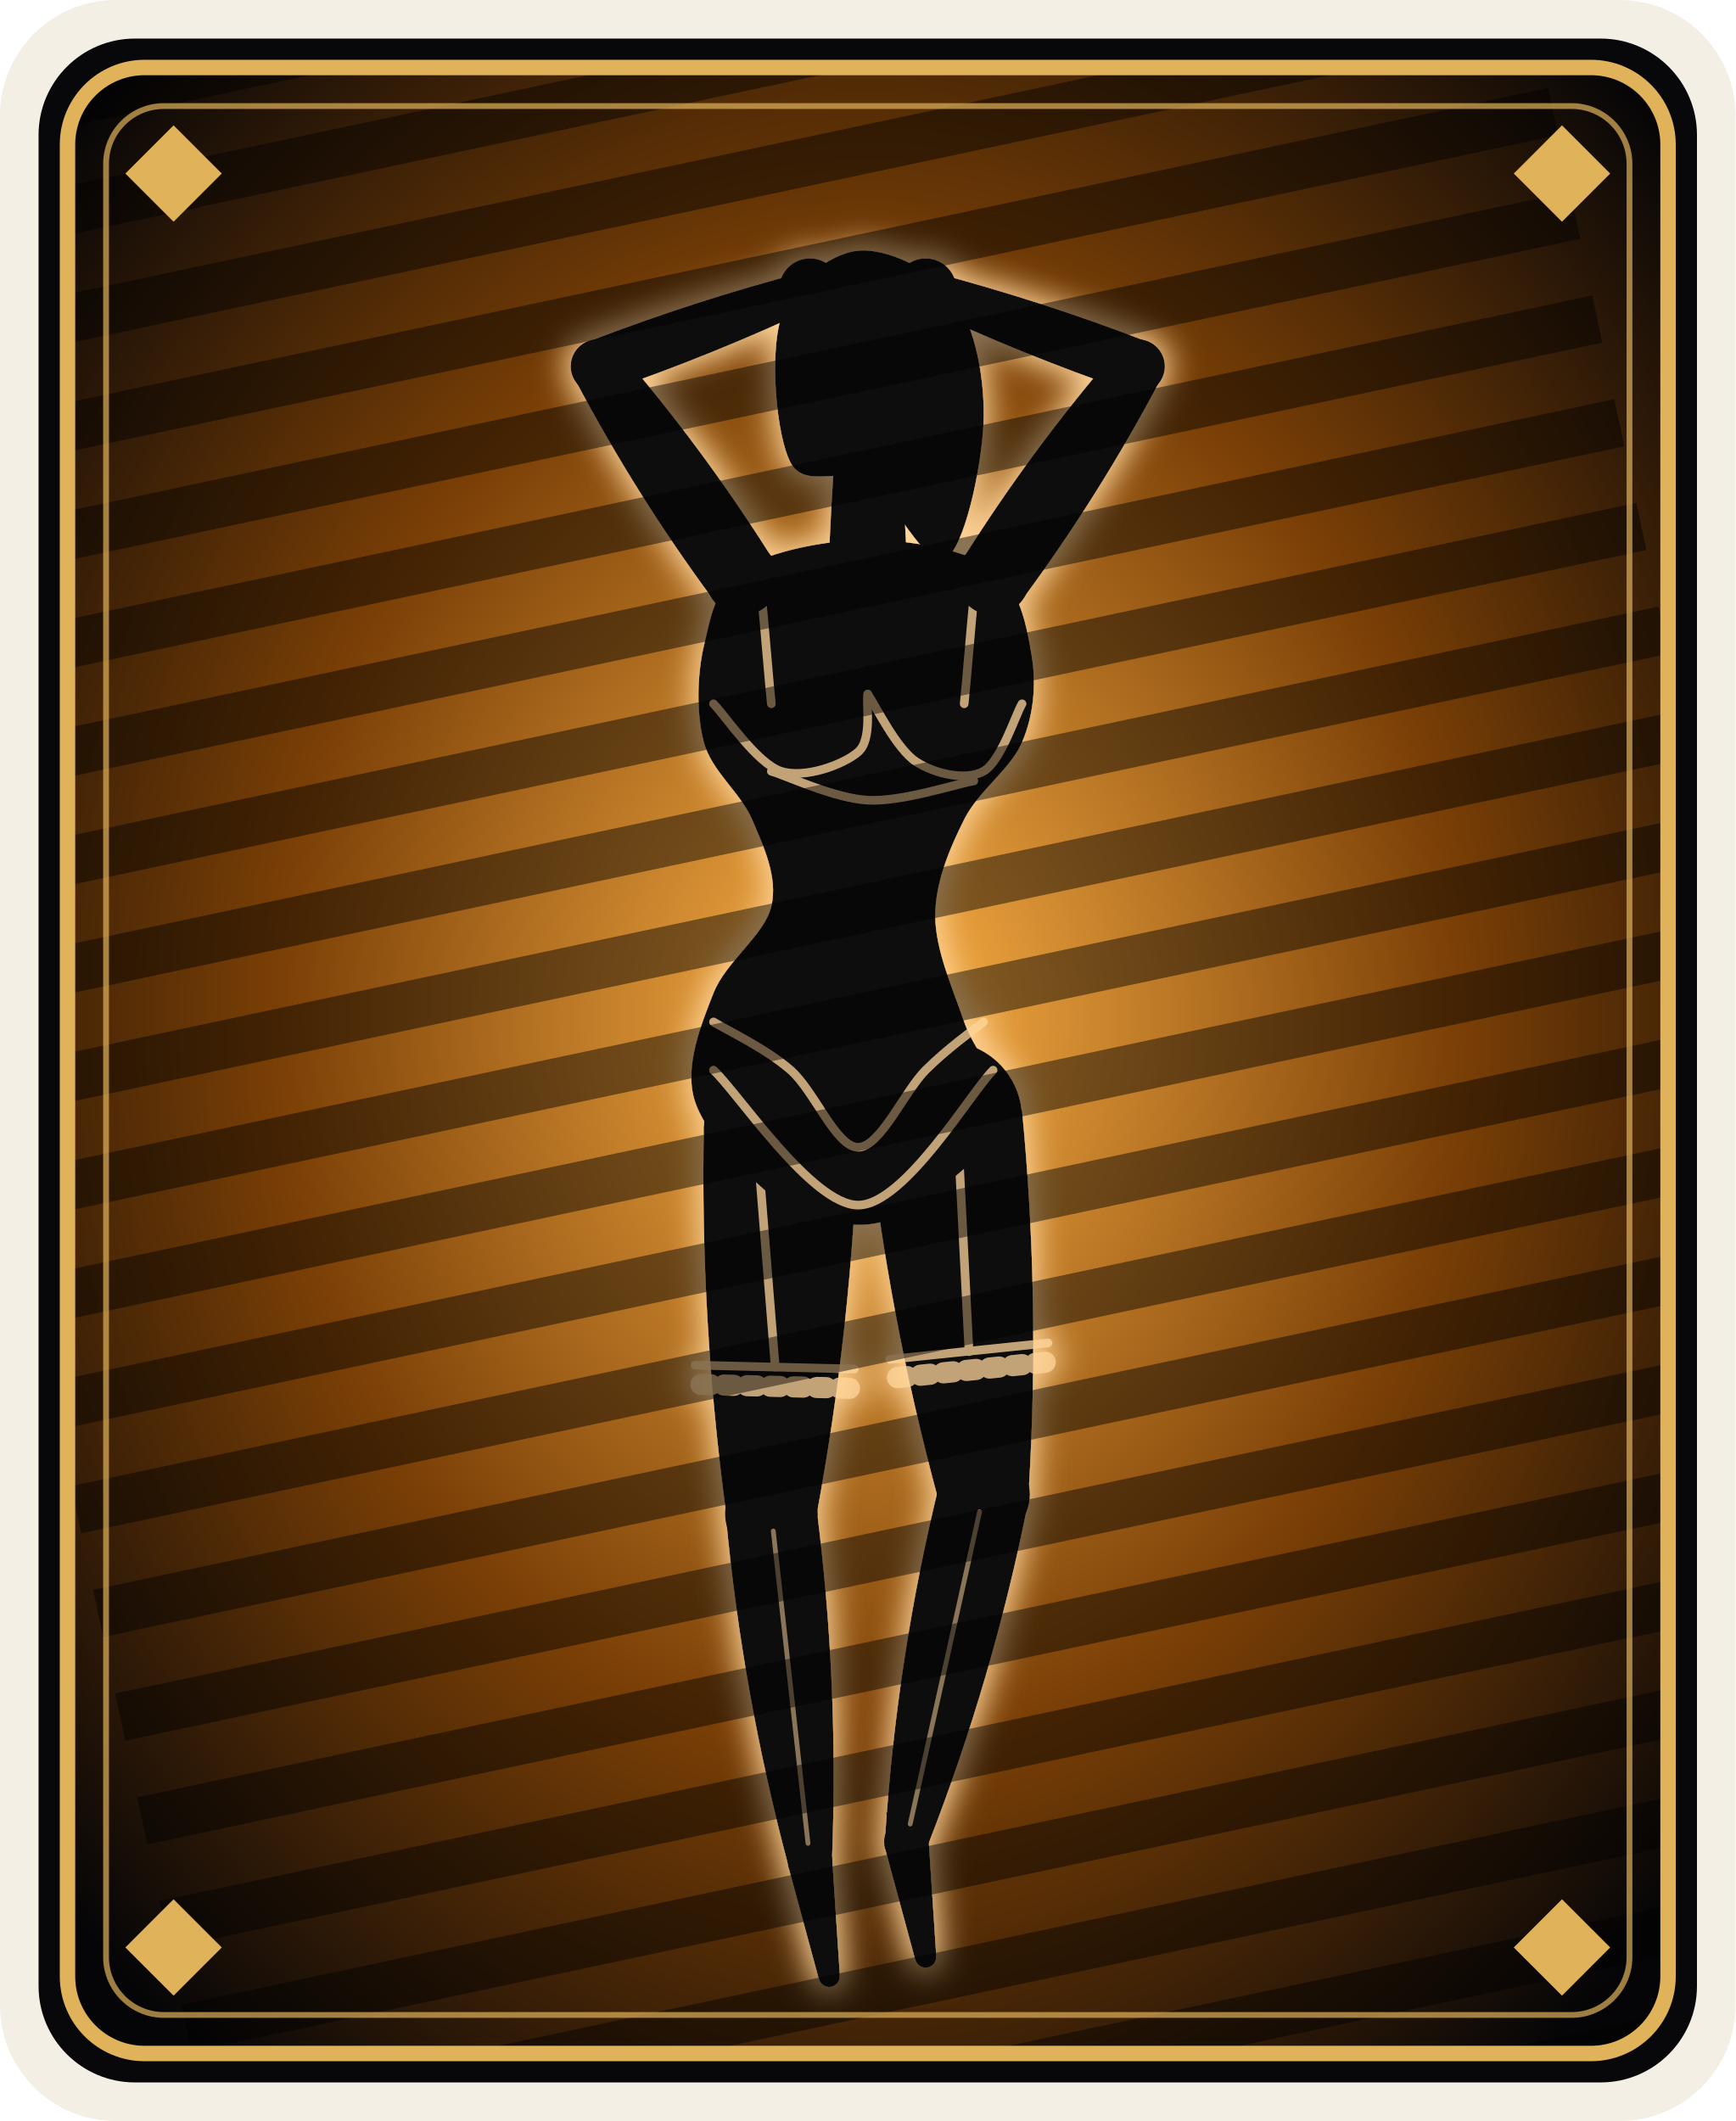
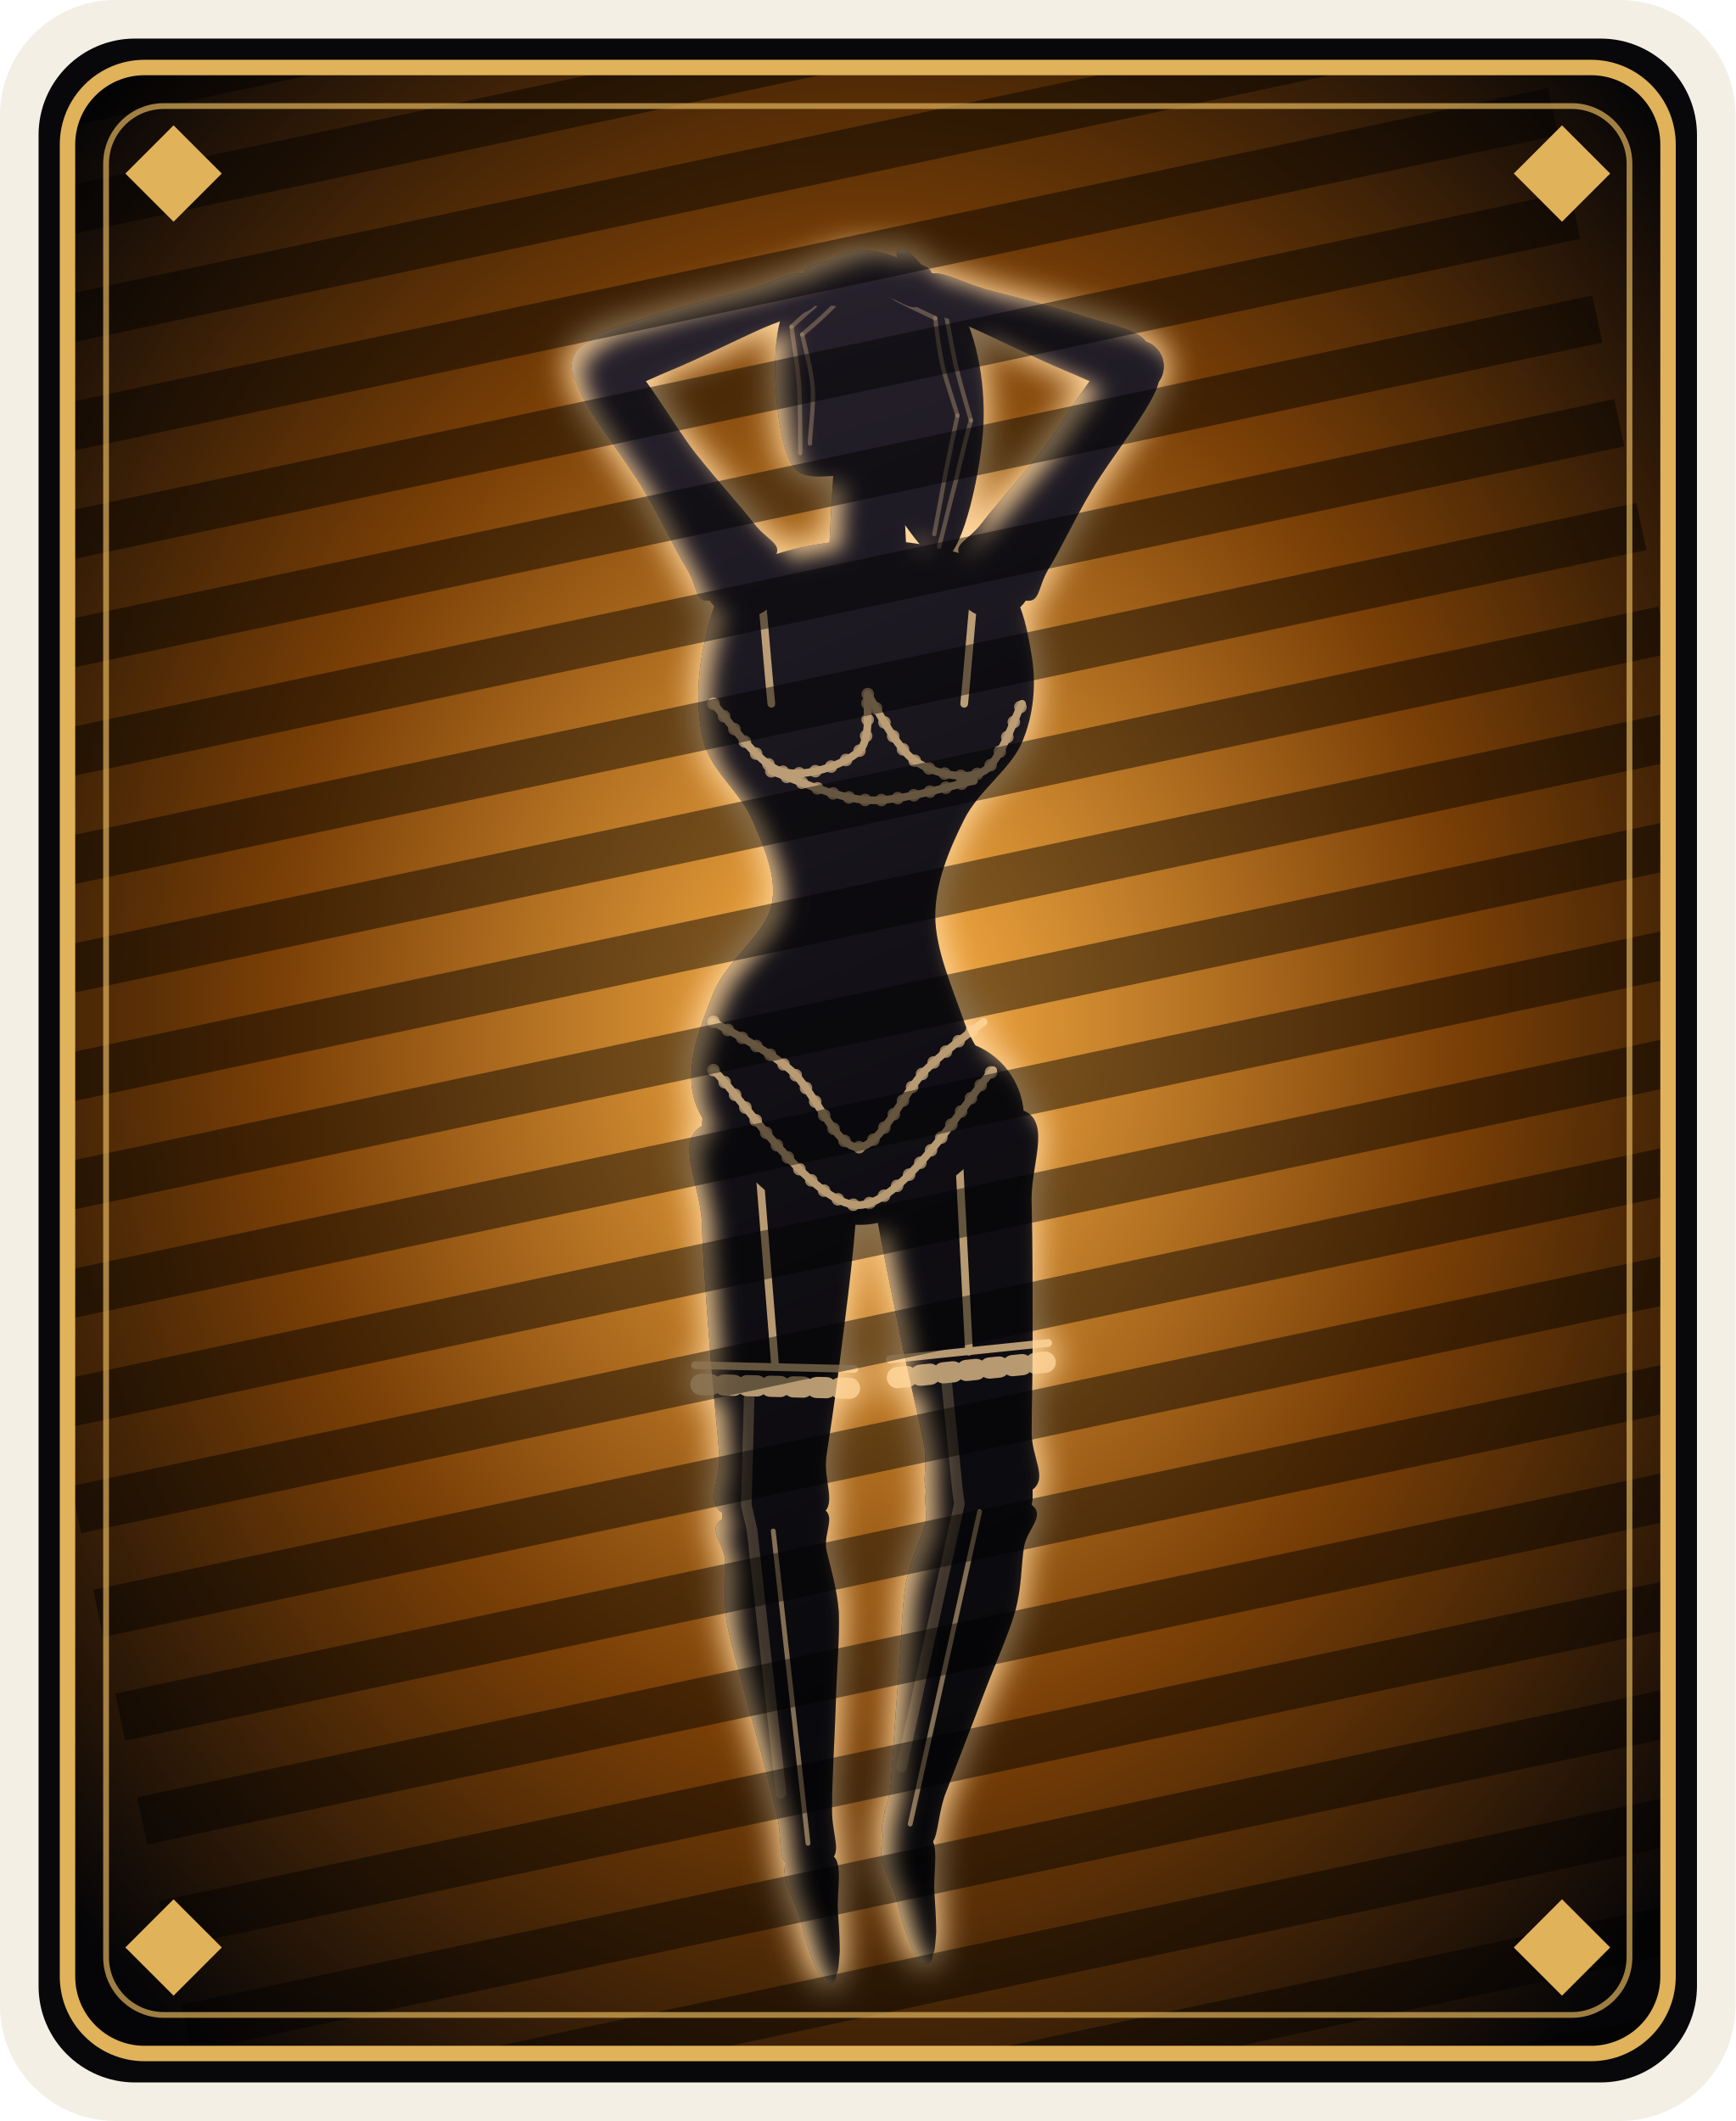
<svg xmlns="http://www.w3.org/2000/svg" viewBox="0 0 180 220" preserveAspectRatio="xMidYMid slice">
  <defs>
    <radialGradient id="bg3" cx="50%" cy="48%" r="62%">
      <stop offset="0" stop-color="#ffb347" />
      <stop offset=".55" stop-color="#7a3f06" />
      <stop offset="1" stop-color="#050507" />
    </radialGradient>
-     <filter id="rim3" x="-30%" y="-30%" width="160%" height="160%">
+     <linearGradient id="skin" gradientUnits="userSpaceOnUse" x1="55" y1="25" x2="130" y2="205">
+       <stop offset="0" stop-color="#2a2430" />
+       <stop offset=".45" stop-color="#121016" />
+       <stop offset="1" stop-color="#050507" />
+     </linearGradient>
+     <filter id="rim3" x="-30%" y="-30%" width="160%" height="160%" color-interpolation-filters="sRGB">
      <feMorphology in="SourceAlpha" operator="dilate" radius="0.5" result="grow" />
      <feGaussianBlur in="grow" stdDeviation="1.6" result="blur" />
-       <feFlood flood-color="#ffd59a" />
-       <feComposite in2="blur" operator="in" result="rim" />
+       <feFlood flood-color="#ffd59a" result="col" />
+       <feComposite in="col" in2="blur" operator="in" result="glow" />
+       <feGaussianBlur in="SourceAlpha" stdDeviation="1.1" result="soft" />
+       <feOffset in="soft" dx="1.3" dy="0.8" result="shift" />
+       <feComposite in="SourceAlpha" in2="shift" operator="out" result="edge" />
+       <feComposite in="col" in2="edge" operator="in" result="lit" />
+       <feComponentTransfer in="lit" result="litsoft">
+         <feFuncA type="linear" slope="0.8" />
+       </feComponentTransfer>
      <feMerge>
-         <feMergeNode in="rim" />
+         <feMergeNode in="glow" />
        <feMergeNode in="SourceGraphic" />
+         <feMergeNode in="litsoft" />
      </feMerge>
    </filter>
    <clipPath id="card3">
      <rect x="7" y="7" width="166" height="206" rx="8" />
    </clipPath>
    <clipPath id="top3">
      <rect x="0" y="0" width="180" height="110.0" />
    </clipPath>
-     <style>.lace { stroke-dasharray: 1 1.4; stroke-width: 2.2; } .seam { stroke-width: .5; opacity: .7; }</style>
+     <style>.lace { stroke-dasharray: 1 1.4; stroke-width: 2.2; } .seam { stroke-width: .5; opacity: .7; }
+       .scallop { stroke-dasharray: 0 1.7; stroke-width: 1.3; opacity: .8; } .sheen { stroke-width: 1.1; opacity: .3; }
+       .strand { stroke-width: .45; opacity: .4; }</style>
  </defs>
  <rect width="180" height="220" rx="12" fill="#f4efe4" />
  <rect x="4" y="4" width="172" height="212" rx="10" fill="#08080b" />
  <g clip-path="url(#card3)">
    <rect width="180" height="220" fill="url(#bg3)" />
    <rect width="180" height="220" fill="#ffb347" opacity="0">
      <animate attributeName="opacity" values="0;.18;0" dur="2.2s" repeatCount="indefinite" />
    </rect>
    <g filter="url(#rim3)">
      <g>
        <g>
-           <g fill="#0a0a0e">
-             <path d="M73.0,116.8 Q72.6,136.8 75.3,156.9 L84.7,157.1 Q88.4,137.2 89.0,117.2 Z" />
-             <circle cx="81.0" cy="117.0" r="8.0" />
-             <circle cx="80.0" cy="157.0" r="4.8" />
-             <path d="M75.3,157.5 Q77.0,175.6 81.7,193.3 L86.3,192.7 Q87.0,174.4 84.7,156.5 Z" />
-             <circle cx="80.0" cy="157.0" r="4.8" />
-             <circle cx="84.0" cy="193.0" r="2.3" />
-             <path d="M81.7,193.4 Q83.3,199.3 84.9,205.2 L87.1,204.8 Q86.7,198.7 86.3,192.6 Z" />
-             <circle cx="84.0" cy="193.0" r="2.3" />
-             <circle cx="86.0" cy="205.0" r="1.1" />
-             <path d="M81.9,190.0 L83.5,199.0 L85.1,190.0 Z" />
-           </g>
-           <g fill="none" stroke="#ffd59a" stroke-width="0.9" stroke-linecap="round" opacity="0.75">
+           <g fill="url(#skin)">
+             <path d="M72.8,116.8 C70.0,118.4 72.6,122.8 72.8,126.8 C72.9,130.8 73.4,136.8 73.7,140.8 C74.0,144.8 74.4,148.2 74.6,150.9 C74.8,153.5 73.1,155.8 74.9,156.9 C76.7,157.9 83.3,158.1 85.1,157.1 C86.9,156.2 85.4,153.8 85.7,151.1 C86.1,148.5 86.6,145.2 87.1,141.2 C87.6,137.2 88.4,131.2 88.7,127.2 C89.1,123.2 91.9,118.9 89.2,117.2 C86.6,115.5 75.5,115.2 72.8,116.8 Z" />
+             <circle cx="81.0" cy="117.0" r="8.2" />
+             <circle cx="80.0" cy="157.0" r="5.1" />
+             <path d="M74.9,157.6 C73.3,158.5 75.1,160.1 75.2,161.9 C75.3,163.7 75.0,165.9 75.4,168.4 C75.9,171.0 76.9,174.1 77.7,177.3 C78.6,180.5 79.9,185.3 80.5,187.9 C81.2,190.6 80.6,192.5 81.6,193.3 C82.6,194.1 85.6,193.7 86.4,192.7 C87.2,191.7 86.2,190.0 86.3,187.3 C86.3,184.5 86.6,179.7 86.7,176.3 C86.8,172.9 87.1,169.8 87.0,167.2 C86.8,164.6 86.1,162.5 85.7,160.7 C85.4,158.9 86.9,157.0 85.1,156.4 C83.3,155.9 76.6,156.7 74.9,157.6 Z" />
+             <circle cx="80.0" cy="157.0" r="5.1" />
+             <circle cx="84.0" cy="193.0" r="2.4" />
+             <path d="M81.5,193.4 C80.9,194.4 82.4,197.2 82.9,198.7 C83.3,200.3 83.7,201.8 84.1,202.8 C84.5,203.9 84.9,204.8 85.3,205.1 C85.7,205.5 86.4,205.3 86.7,204.9 C87.0,204.4 87.0,203.5 87.1,202.4 C87.1,201.2 87.0,199.7 86.9,198.1 C86.8,196.4 87.4,193.4 86.5,192.6 C85.6,191.8 82.1,192.4 81.5,193.4 Z" />
+             <circle cx="84.0" cy="193.0" r="2.5" />
+             <circle cx="86.0" cy="205.0" r="0.7" />
+             <path d="M81.7,189.8 Q83.4,194.8 83.2,199.8 L84.0,199.8 Q84.5,193.8 85.8,191.4 Z" />
+           </g>
+           <g fill="none" stroke="#ffd59a" stroke-width="0.8" stroke-linecap="round" opacity="0.7">
            <path d="M88.6,142.0 L72.1,141.6" />
            <path class="lace" d="M88.1,144.0 L72.6,143.6" />
            <path d="M78.0,112.0 L80.4,141.8" />
            <path class="seam" d="M80.2,158.8 L83.8,191.2" />
+             <path class="sheen" d="M77.7,144.9 L77.4,156.1 L78.0,158.7 L81.0,186.0" />
          </g>
          <animateTransform attributeName="transform" type="rotate" values="0.00 81.0 117.0;2.00 81.0 117.0;3.46 81.0 117.0;4.00 81.0 117.0;3.46 81.0 117.0;2.00 81.0 117.0;0.00 81.0 117.0;-2.00 81.0 117.0;-3.46 81.0 117.0;-4.00 81.0 117.0;-3.46 81.0 117.0;-2.00 81.0 117.0;-0.00 81.0 117.0" dur="2.2s" repeatCount="indefinite" />
        </g>
        <g>
-           <g fill="#0a0a0e">
-             <path d="M90.0,116.8 Q92.1,136.3 97.3,155.5 L106.7,154.5 Q107.9,134.7 106.0,115.2 Z" />
-             <circle cx="98.0" cy="116.0" r="8.0" />
-             <circle cx="102.0" cy="155.0" r="4.8" />
-             <path d="M97.4,154.0 Q93.0,171.9 91.8,190.5 L96.2,191.5 Q103.0,174.1 106.6,156.0 Z" />
-             <circle cx="102.0" cy="155.0" r="4.8" />
-             <circle cx="94.0" cy="191.0" r="2.3" />
-             <path d="M91.7,191.4 Q93.3,197.3 94.9,203.2 L97.1,202.8 Q96.7,196.7 96.3,190.6 Z" />
-             <circle cx="94.0" cy="191.0" r="2.3" />
-             <circle cx="96.0" cy="203.0" r="1.1" />
-             <path d="M91.9,188.0 L93.5,197.0 L95.1,188.0 Z" />
-           </g>
-           <g fill="none" stroke="#ffd59a" stroke-width="0.9" stroke-linecap="round" opacity="0.75">
+           <g fill="url(#skin)">
+             <path d="M89.8,116.8 C87.3,118.7 90.4,122.7 91.0,126.6 C91.7,130.4 92.9,136.2 93.7,140.1 C94.5,143.9 95.3,147.1 95.8,149.7 C96.4,152.3 95.1,154.7 96.9,155.5 C98.8,156.3 105.4,155.6 107.1,154.5 C108.7,153.3 107.0,151.2 107.0,148.6 C107.0,146.0 107.1,142.7 107.1,138.7 C107.1,134.8 107.1,128.9 107.0,124.9 C106.8,121.0 109.1,116.5 106.2,115.2 C103.3,113.8 92.3,114.9 89.8,116.8 Z" />
+             <circle cx="98.0" cy="116.0" r="8.2" />
+             <circle cx="102.0" cy="155.0" r="5.1" />
+             <path d="M97.0,153.9 C95.2,154.2 96.4,156.4 95.9,158.2 C95.4,159.9 94.4,161.9 93.9,164.5 C93.5,167.2 93.5,170.4 93.2,173.8 C92.9,177.2 92.6,182.2 92.4,185.0 C92.1,187.7 91.0,189.4 91.7,190.5 C92.3,191.6 95.3,192.2 96.3,191.5 C97.4,190.8 97.1,188.9 98.0,186.2 C99.0,183.6 100.8,179.0 102.0,175.8 C103.2,172.6 104.6,169.6 105.3,167.1 C106.0,164.5 105.9,162.3 106.2,160.5 C106.5,158.6 108.5,157.2 107.0,156.1 C105.4,155.0 98.9,153.5 97.0,153.9 Z" />
+             <circle cx="102.0" cy="155.0" r="5.1" />
+             <circle cx="94.0" cy="191.0" r="2.4" />
+             <path d="M91.5,191.4 C90.9,192.4 92.4,195.2 92.9,196.7 C93.3,198.3 93.7,199.8 94.1,200.8 C94.5,201.9 94.9,202.8 95.3,203.1 C95.7,203.5 96.4,203.3 96.7,202.9 C97.0,202.4 97.0,201.5 97.1,200.4 C97.1,199.2 97.0,197.7 96.9,196.1 C96.8,194.4 97.4,191.4 96.5,190.6 C95.6,189.8 92.1,190.4 91.5,191.4 Z" />
+             <circle cx="94.0" cy="191.0" r="2.5" />
+             <circle cx="96.0" cy="203.0" r="0.7" />
+             <path d="M91.7,187.8 Q93.4,192.8 93.2,197.8 L94.0,197.8 Q94.5,191.8 95.8,189.4 Z" />
+           </g>
+           <g fill="none" stroke="#ffd59a" stroke-width="0.8" stroke-linecap="round" opacity="0.7">
            <path d="M108.7,139.3 L92.3,141.0" />
            <path class="lace" d="M108.4,141.3 L93.0,142.9" />
            <path d="M99.0,111.0 L100.5,140.2" />
            <path class="seam" d="M101.6,156.8 L94.4,189.2" />
+             <path class="sheen" d="M98.2,143.6 L99.3,154.5 L99.5,156.0 L93.5,183.3" />
          </g>
          <animateTransform attributeName="transform" type="rotate" values="0.00 98.0 116.0;-2.00 98.0 116.0;-3.46 98.0 116.0;-4.00 98.0 116.0;-3.46 98.0 116.0;-2.00 98.0 116.0;-0.00 98.0 116.0;2.00 98.0 116.0;3.46 98.0 116.0;4.00 98.0 116.0;3.46 98.0 116.0;2.00 98.0 116.0;0.00 98.0 116.0" dur="2.2s" repeatCount="indefinite" />
        </g>
        <g>
-           <g fill="#0a0a0e">
+           <g fill="url(#skin)">
            <path d="M77.0,59.0 C79.8,57.2 85.7,56.0 90.0,56.0 C94.3,56.0 100.2,57.0 103.0,59.0 C105.8,61.0 106.5,65.0 107.0,68.0 C107.5,71.0 107.2,74.2 106.0,77.0 C104.8,79.8 101.5,82.0 100.0,85.0 C98.5,88.0 97.0,91.5 97.0,95.0 C97.0,98.5 98.8,102.5 100.0,106.0 C101.2,109.5 104.8,112.8 104.0,116.0 C103.2,119.2 97.7,123.2 95.0,125.0 C92.3,126.8 90.5,127.2 88.0,127.0 C85.5,126.8 82.7,126.2 80.0,124.0 C77.3,121.8 73.0,117.5 72.0,114.0 C71.0,110.5 72.7,106.3 74.0,103.0 C75.3,99.7 79.3,97.0 80.0,94.0 C80.7,91.0 79.2,87.8 78.0,85.0 C76.8,82.2 73.8,80.0 73.0,77.0 C72.2,74.0 72.3,70.0 73.0,67.0 C73.7,64.0 74.2,60.8 77.0,59.0 Z" />
          </g>
-           <g fill="none" stroke="#ffd59a" stroke-width="0.9" stroke-linecap="round" opacity="0.75">
+           <g fill="none" stroke="#ffd59a" stroke-width="0.8" stroke-linecap="round" opacity="0.7">
            <path d="M74.0,73.0 C75.2,74.2 78.5,79.2 81.0,80.0 C83.5,80.8 87.5,79.3 89.0,78.0 C90.5,76.7 89.8,73.0 90.0,72.0" />
            <path d="M90.0,72.0 C90.8,73.2 93.0,77.7 95.0,79.0 C97.0,80.3 100.2,81.0 102.0,80.0 C103.8,79.0 105.3,74.2 106.0,73.0" />
            <path d="M80.0,80.0 C81.7,80.5 86.5,82.8 90.0,83.0 C93.5,83.2 99.2,81.3 101.0,81.0" />
            <path d="M80.0,73.0 C79.8,71.2 79.2,63.8 79.0,62.0" />
            <path d="M100.0,73.0 C100.2,71.2 100.8,63.8 101.0,62.0" />
            <path d="M74.0,106.0 C75.3,106.8 79.5,108.8 82.0,111.0 C84.5,113.2 86.7,119.0 89.0,119.0 C91.3,119.0 93.8,113.2 96.0,111.0 C98.2,108.8 101.0,106.8 102.0,106.0" />
            <path d="M74.0,111.0 C76.5,113.3 84.2,125.0 89.0,125.0 C93.8,125.0 100.7,113.3 103.0,111.0" />
+             <path class="scallop" d="M74.0,73.0 C75.2,74.2 78.5,79.2 81.0,80.0 C83.5,80.8 87.5,79.3 89.0,78.0 C90.5,76.7 89.8,73.0 90.0,72.0" />
+             <path class="scallop" d="M90.0,72.0 C90.8,73.2 93.0,77.7 95.0,79.0 C97.0,80.3 100.2,81.0 102.0,80.0 C103.8,79.0 105.3,74.2 106.0,73.0" />
+             <path class="scallop" d="M80.0,80.0 C81.7,80.5 86.5,82.8 90.0,83.0 C93.5,83.2 99.2,81.3 101.0,81.0" />
+             <path class="scallop" d="M74.0,106.0 C75.3,106.8 79.5,108.8 82.0,111.0 C84.5,113.2 86.7,119.0 89.0,119.0 C91.3,119.0 93.8,113.2 96.0,111.0 C98.2,108.8 101.0,106.8 102.0,106.0" />
+             <path class="scallop" d="M74.0,111.0 C76.5,113.3 84.2,125.0 89.0,125.0 C93.8,125.0 100.7,113.3 103.0,111.0" />
          </g>
          <g>
-             <g fill="#0a0a0e">
+             <g fill="url(#skin)">
              <path d="M81.0,33.0 C82.2,29.3 86.0,26.3 89.0,26.0 C92.0,25.7 96.8,28.0 99.0,31.0 C101.2,34.0 102.2,39.5 102.0,44.0 C101.8,48.5 100.0,57.0 98.0,58.0 C96.0,59.0 92.7,51.7 90.0,50.0 C87.3,48.3 83.5,50.8 82.0,48.0 C80.5,45.2 79.8,36.7 81.0,33.0 Z" />
              <ellipse cx="90" cy="40" rx="8" ry="10" transform="rotate(6 90 40)" />
              <path d="M86.5,48.0 Q86.2,52.5 86.0,57.0 L94.0,57.0 Q93.8,52.5 93.5,48.0 Z" />
              <circle cx="90.0" cy="48.0" r="3.5" />
              <circle cx="90.0" cy="57.0" r="4.0" />
            </g>
+             <g fill="none" stroke="#ffd59a" stroke-width="0.8" stroke-linecap="round" opacity="0.7">
+               <path class="strand" d="M82.1,33.9 C82.7,33.3 84.4,31.8 85.6,30.8 C86.8,29.7 88.5,28.0 89.1,27.4" />
+               <path class="strand" d="M83.2,34.7 C83.7,34.3 85.2,33.0 86.2,32.0 C87.2,31.0 88.7,29.3 89.2,28.8" />
+               <path class="strand" d="M89.1,27.4 C89.8,27.8 92.1,29.1 93.5,29.8 C95.0,30.6 97.3,31.6 98.0,32.0" />
+               <path class="strand" d="M89.2,28.8 C89.8,29.2 91.8,30.4 93.1,31.1 C94.4,31.8 96.4,32.7 97.0,33.0" />
+               <path class="strand" d="M98.0,32.0 C98.2,33.0 98.7,35.9 99.1,37.8 C99.6,39.8 100.4,42.6 100.7,43.6" />
+               <path class="strand" d="M97.0,33.0 C97.1,33.8 97.4,36.5 97.8,38.1 C98.2,39.8 99.1,42.3 99.3,43.1" />
+               <path class="strand" d="M100.7,43.6 C100.4,44.6 99.6,47.8 99.1,50.0 C98.5,52.2 97.7,55.6 97.4,56.7" />
+               <path class="strand" d="M99.3,43.1 C99.1,44.1 98.5,46.9 98.1,48.9 C97.7,51.0 97.1,54.4 96.9,55.4" />
+               <path class="strand" d="M83.0,47.0 C83.0,45.9 83.0,42.6 82.9,40.4 C82.8,38.2 82.2,35.0 82.1,33.9" />
+               <path class="strand" d="M84.0,46.0 C84.0,45.1 84.4,42.2 84.3,40.3 C84.2,38.5 83.4,35.7 83.2,34.7" />
+             </g>
            <animateTransform attributeName="transform" type="rotate" values="8.00 90.0 57.0;6.93 90.0 57.0;4.00 90.0 57.0;0.00 90.0 57.0;-4.00 90.0 57.0;-6.93 90.0 57.0;-8.00 90.0 57.0;-6.93 90.0 57.0;-4.00 90.0 57.0;-0.00 90.0 57.0;4.00 90.0 57.0;6.93 90.0 57.0;8.00 90.0 57.0" dur="2.2s" repeatCount="indefinite" />
          </g>
          <g>
-             <g fill="#0a0a0e">
-               <path d="M106.1,62.1 Q114.0,51.4 120.3,39.5 L115.7,36.5 Q107.0,46.6 99.9,57.9 Z" />
-               <circle cx="103.0" cy="60.0" r="3.8" />
-               <circle cx="118.0" cy="38.0" r="2.8" />
+             <g fill="url(#skin)">
+               <path d="M106.4,62.3 C107.9,62.5 107.6,61.0 108.7,59.1 C109.9,57.2 111.3,54.1 113.2,50.9 C115.1,47.6 119.8,41.9 120.2,39.5 C120.7,37.1 117.8,35.2 115.8,36.5 C113.7,37.7 110.1,44.2 107.8,47.1 C105.4,50.1 103.1,52.6 101.8,54.3 C100.4,56.1 98.8,56.4 99.6,57.7 C100.4,59.0 104.9,62.1 106.4,62.3 Z" />
+               <circle cx="103.0" cy="60.0" r="4.1" />
+               <circle cx="118.0" cy="38.0" r="2.7" />
            </g>
            <g>
-               <g fill="#0a0a0e">
-                 <path d="M118.9,35.4 Q108.0,31.2 96.6,28.2 L95.4,31.8 Q106.0,36.8 117.1,40.6 Z" />
-                 <circle cx="118.0" cy="38.0" r="2.8" />
-                 <circle cx="96.0" cy="30.0" r="1.9" />
-                 <circle cx="96" cy="30" r="3.2" />
+               <g fill="url(#skin)">
+                 <path d="M118.9,35.5 C118.1,34.2 115.2,33.7 112.4,32.8 C109.6,31.9 104.9,30.7 102.2,30.0 C99.6,29.2 97.7,28.1 96.6,28.4 C95.5,28.6 94.7,30.7 95.4,31.6 C96.1,32.6 98.3,32.9 100.8,34.0 C103.3,35.1 107.7,37.3 110.4,38.4 C113.1,39.5 115.7,41.0 117.1,40.5 C118.5,40.1 119.7,36.7 118.9,35.5 Z" />
+                 <circle cx="118.0" cy="38.0" r="2.7" />
+                 <circle cx="96.0" cy="30.0" r="1.8" />
+                 <path d="M96.6,28.3 C96.4,27.5 95.2,27.4 94.3,27.1 C93.4,26.8 92.1,26.5 91.3,26.5 C90.4,26.4 89.6,26.5 89.2,26.8 C88.8,27.0 88.6,27.6 88.7,28.1 C88.9,28.6 89.5,29.2 90.1,29.7 C90.8,30.2 91.9,30.8 92.8,31.1 C93.7,31.5 94.7,32.2 95.4,31.7 C96.0,31.2 96.8,29.1 96.6,28.3 Z" />
+                 <circle cx="96.0" cy="30.0" r="1.8" />
+                 <circle cx="89.0" cy="27.4" r="0.7" />
+                 <path d="M96.9,29.4 C96.8,28.6 94.7,26.5 94.1,26.0 C93.5,25.6 92.9,25.9 93.1,26.7 C93.3,27.5 94.4,30.2 95.1,30.6 C95.7,31.1 97.1,30.2 96.9,29.4 Z" />
+                 <circle cx="96.0" cy="30.0" r="1.1" />
+                 <circle cx="93.6" cy="26.4" r="0.6" />
              </g>
              <animateTransform attributeName="transform" type="rotate" values="10.76 118.0 38.0;14.54 118.0 38.0;14.43 118.0 38.0;10.45 118.0 38.0;3.67 118.0 38.0;-4.09 118.0 38.0;-10.76 118.0 38.0;-14.54 118.0 38.0;-14.43 118.0 38.0;-10.45 118.0 38.0;-3.67 118.0 38.0;4.09 118.0 38.0;10.76 118.0 38.0" dur="2.2s" repeatCount="indefinite" />
            </g>
            <animateTransform attributeName="transform" type="rotate" values="0.00 103.0 60.0;6.00 103.0 60.0;10.39 103.0 60.0;12.00 103.0 60.0;10.39 103.0 60.0;6.00 103.0 60.0;0.00 103.0 60.0;-6.00 103.0 60.0;-10.39 103.0 60.0;-12.00 103.0 60.0;-10.39 103.0 60.0;-6.00 103.0 60.0;-0.00 103.0 60.0" dur="2.2s" repeatCount="indefinite" />
          </g>
          <g>
-             <g fill="#0a0a0e">
-               <path d="M80.1,57.9 Q73.0,46.6 64.3,36.5 L59.7,39.5 Q66.0,51.4 73.9,62.1 Z" />
-               <circle cx="77.0" cy="60.0" r="3.8" />
-               <circle cx="62.0" cy="38.0" r="2.8" />
+             <g fill="url(#skin)">
+               <path d="M80.4,57.7 C81.2,56.4 79.6,56.1 78.2,54.3 C76.9,52.6 74.6,50.1 72.2,47.1 C69.9,44.2 66.3,37.7 64.2,36.5 C62.2,35.2 59.3,37.1 59.8,39.5 C60.2,41.9 64.9,47.6 66.8,50.9 C68.7,54.1 70.1,57.2 71.3,59.1 C72.4,61.0 72.1,62.5 73.6,62.3 C75.1,62.1 79.6,59.0 80.4,57.7 Z" />
+               <circle cx="77.0" cy="60.0" r="4.1" />
+               <circle cx="62.0" cy="38.0" r="2.7" />
            </g>
            <g>
-               <g fill="#0a0a0e">
-                 <path d="M62.9,40.6 Q74.0,36.8 84.6,31.8 L83.4,28.2 Q72.0,31.2 61.1,35.4 Z" />
-                 <circle cx="62.0" cy="38.0" r="2.8" />
-                 <circle cx="84.0" cy="30.0" r="1.9" />
-                 <circle cx="84" cy="30" r="3.2" />
+               <g fill="url(#skin)">
+                 <path d="M62.9,40.5 C64.3,41.0 66.9,39.5 69.6,38.4 C72.3,37.3 76.7,35.1 79.2,34.0 C81.7,32.9 83.9,32.6 84.6,31.6 C85.3,30.7 84.5,28.6 83.4,28.4 C82.3,28.1 80.4,29.2 77.8,30.0 C75.1,30.7 70.4,31.9 67.6,32.8 C64.8,33.7 61.9,34.2 61.1,35.5 C60.3,36.7 61.5,40.1 62.9,40.5 Z" />
+                 <circle cx="62.0" cy="38.0" r="2.7" />
+                 <circle cx="84.0" cy="30.0" r="1.8" />
+                 <path d="M84.6,31.7 C85.3,32.2 86.3,31.5 87.2,31.1 C88.1,30.8 89.2,30.2 89.9,29.7 C90.5,29.2 91.1,28.6 91.3,28.1 C91.4,27.6 91.2,27.0 90.8,26.8 C90.4,26.5 89.6,26.4 88.7,26.5 C87.9,26.5 86.6,26.8 85.7,27.1 C84.8,27.4 83.6,27.5 83.4,28.3 C83.2,29.1 84.0,31.2 84.6,31.7 Z" />
+                 <circle cx="84.0" cy="30.0" r="1.8" />
+                 <circle cx="91.0" cy="27.4" r="0.7" />
+                 <path d="M83.7,31.1 C84.3,31.5 87.2,31.9 88.0,31.8 C88.8,31.8 89.0,31.2 88.3,30.7 C87.7,30.2 85.1,28.9 84.3,28.9 C83.5,29.0 83.1,30.6 83.7,31.1 Z" />
+                 <circle cx="84.0" cy="30.0" r="1.1" />
+                 <circle cx="88.2" cy="31.2" r="0.6" />
              </g>
              <animateTransform attributeName="transform" type="rotate" values="-10.76 62.0 38.0;-14.54 62.0 38.0;-14.43 62.0 38.0;-10.45 62.0 38.0;-3.67 62.0 38.0;4.09 62.0 38.0;10.76 62.0 38.0;14.54 62.0 38.0;14.43 62.0 38.0;10.45 62.0 38.0;3.67 62.0 38.0;-4.09 62.0 38.0;-10.76 62.0 38.0" dur="2.2s" repeatCount="indefinite" />
            </g>
            <animateTransform attributeName="transform" type="rotate" values="0.00 77.0 60.0;-6.00 77.0 60.0;-10.39 77.0 60.0;-12.00 77.0 60.0;-10.39 77.0 60.0;-6.00 77.0 60.0;-0.00 77.0 60.0;6.00 77.0 60.0;10.39 77.0 60.0;12.00 77.0 60.0;10.39 77.0 60.0;6.00 77.0 60.0;0.00 77.0 60.0" dur="2.2s" repeatCount="indefinite" />
          </g>
          <animateTransform attributeName="transform" type="rotate" values="0.00 89.5 116.5;-4.00 89.5 116.5;-6.93 89.5 116.5;-8.00 89.5 116.5;-6.93 89.5 116.5;-4.00 89.5 116.5;-0.00 89.5 116.5;4.00 89.5 116.5;6.93 89.5 116.5;8.00 89.5 116.5;6.93 89.5 116.5;4.00 89.5 116.5;0.00 89.5 116.5" dur="2.2s" repeatCount="indefinite" />
        </g>
        <animateTransform attributeName="transform" type="rotate" values="0.00 90.0 198.0;2.75 90.0 198.0;4.76 90.0 198.0;5.50 90.0 198.0;4.76 90.0 198.0;2.75 90.0 198.0;0.00 90.0 198.0;-2.75 90.0 198.0;-4.76 90.0 198.0;-5.50 90.0 198.0;-4.76 90.0 198.0;-2.75 90.0 198.0;-0.00 90.0 198.0" dur="2.2s" repeatCount="indefinite" />
      </g>
    </g>
    <rect x="0" y="-40" width="180" height="5" fill="#000" opacity=".45" transform="rotate(-12 90 110)" />
    <rect x="0" y="-29" width="180" height="5" fill="#000" opacity=".45" transform="rotate(-12 90 110)" />
    <rect x="0" y="-18" width="180" height="5" fill="#000" opacity=".45" transform="rotate(-12 90 110)" />
    <rect x="0" y="-7" width="180" height="5" fill="#000" opacity=".45" transform="rotate(-12 90 110)" />
    <rect x="0" y="4" width="180" height="5" fill="#000" opacity=".45" transform="rotate(-12 90 110)" />
    <rect x="0" y="15" width="180" height="5" fill="#000" opacity=".45" transform="rotate(-12 90 110)" />
    <rect x="0" y="26" width="180" height="5" fill="#000" opacity=".45" transform="rotate(-12 90 110)" />
    <rect x="0" y="37" width="180" height="5" fill="#000" opacity=".45" transform="rotate(-12 90 110)" />
    <rect x="0" y="48" width="180" height="5" fill="#000" opacity=".45" transform="rotate(-12 90 110)" />
    <rect x="0" y="59" width="180" height="5" fill="#000" opacity=".45" transform="rotate(-12 90 110)" />
    <rect x="0" y="70" width="180" height="5" fill="#000" opacity=".45" transform="rotate(-12 90 110)" />
    <rect x="0" y="81" width="180" height="5" fill="#000" opacity=".45" transform="rotate(-12 90 110)" />
    <rect x="0" y="92" width="180" height="5" fill="#000" opacity=".45" transform="rotate(-12 90 110)" />
    <rect x="0" y="103" width="180" height="5" fill="#000" opacity=".45" transform="rotate(-12 90 110)" />
    <rect x="0" y="114" width="180" height="5" fill="#000" opacity=".45" transform="rotate(-12 90 110)" />
    <rect x="0" y="125" width="180" height="5" fill="#000" opacity=".45" transform="rotate(-12 90 110)" />
    <rect x="0" y="136" width="180" height="5" fill="#000" opacity=".45" transform="rotate(-12 90 110)" />
    <rect x="0" y="147" width="180" height="5" fill="#000" opacity=".45" transform="rotate(-12 90 110)" />
    <rect x="0" y="158" width="180" height="5" fill="#000" opacity=".45" transform="rotate(-12 90 110)" />
    <rect x="0" y="169" width="180" height="5" fill="#000" opacity=".45" transform="rotate(-12 90 110)" />
    <rect x="0" y="180" width="180" height="5" fill="#000" opacity=".45" transform="rotate(-12 90 110)" />
    <rect x="0" y="191" width="180" height="5" fill="#000" opacity=".45" transform="rotate(-12 90 110)" />
    <rect x="0" y="202" width="180" height="5" fill="#000" opacity=".45" transform="rotate(-12 90 110)" />
    <rect x="0" y="213" width="180" height="5" fill="#000" opacity=".45" transform="rotate(-12 90 110)" />
    <rect x="0" y="224" width="180" height="5" fill="#000" opacity=".45" transform="rotate(-12 90 110)" />
    <rect x="0" y="235" width="180" height="5" fill="#000" opacity=".45" transform="rotate(-12 90 110)" />
    <rect x="0" y="246" width="180" height="5" fill="#000" opacity=".45" transform="rotate(-12 90 110)" />
    <rect x="0" y="257" width="180" height="5" fill="#000" opacity=".45" transform="rotate(-12 90 110)" />
  </g>
  <rect x="7" y="7" width="166" height="206" rx="8" fill="none" stroke="#e0b25a" stroke-width="1.6" />
  <rect x="11" y="11" width="158" height="198" rx="6" fill="none" stroke="#e0b25a" stroke-width=".6" opacity=".7" />
  <path d="M18,13 L23,18 L18,23 L13,18 Z" fill="#e0b25a" />
  <path d="M162,13 L167,18 L162,23 L157,18 Z" fill="#e0b25a" />
  <path d="M18,197 L23,202 L18,207 L13,202 Z" fill="#e0b25a" />
  <path d="M162,197 L167,202 L162,207 L157,202 Z" fill="#e0b25a" />
</svg>
